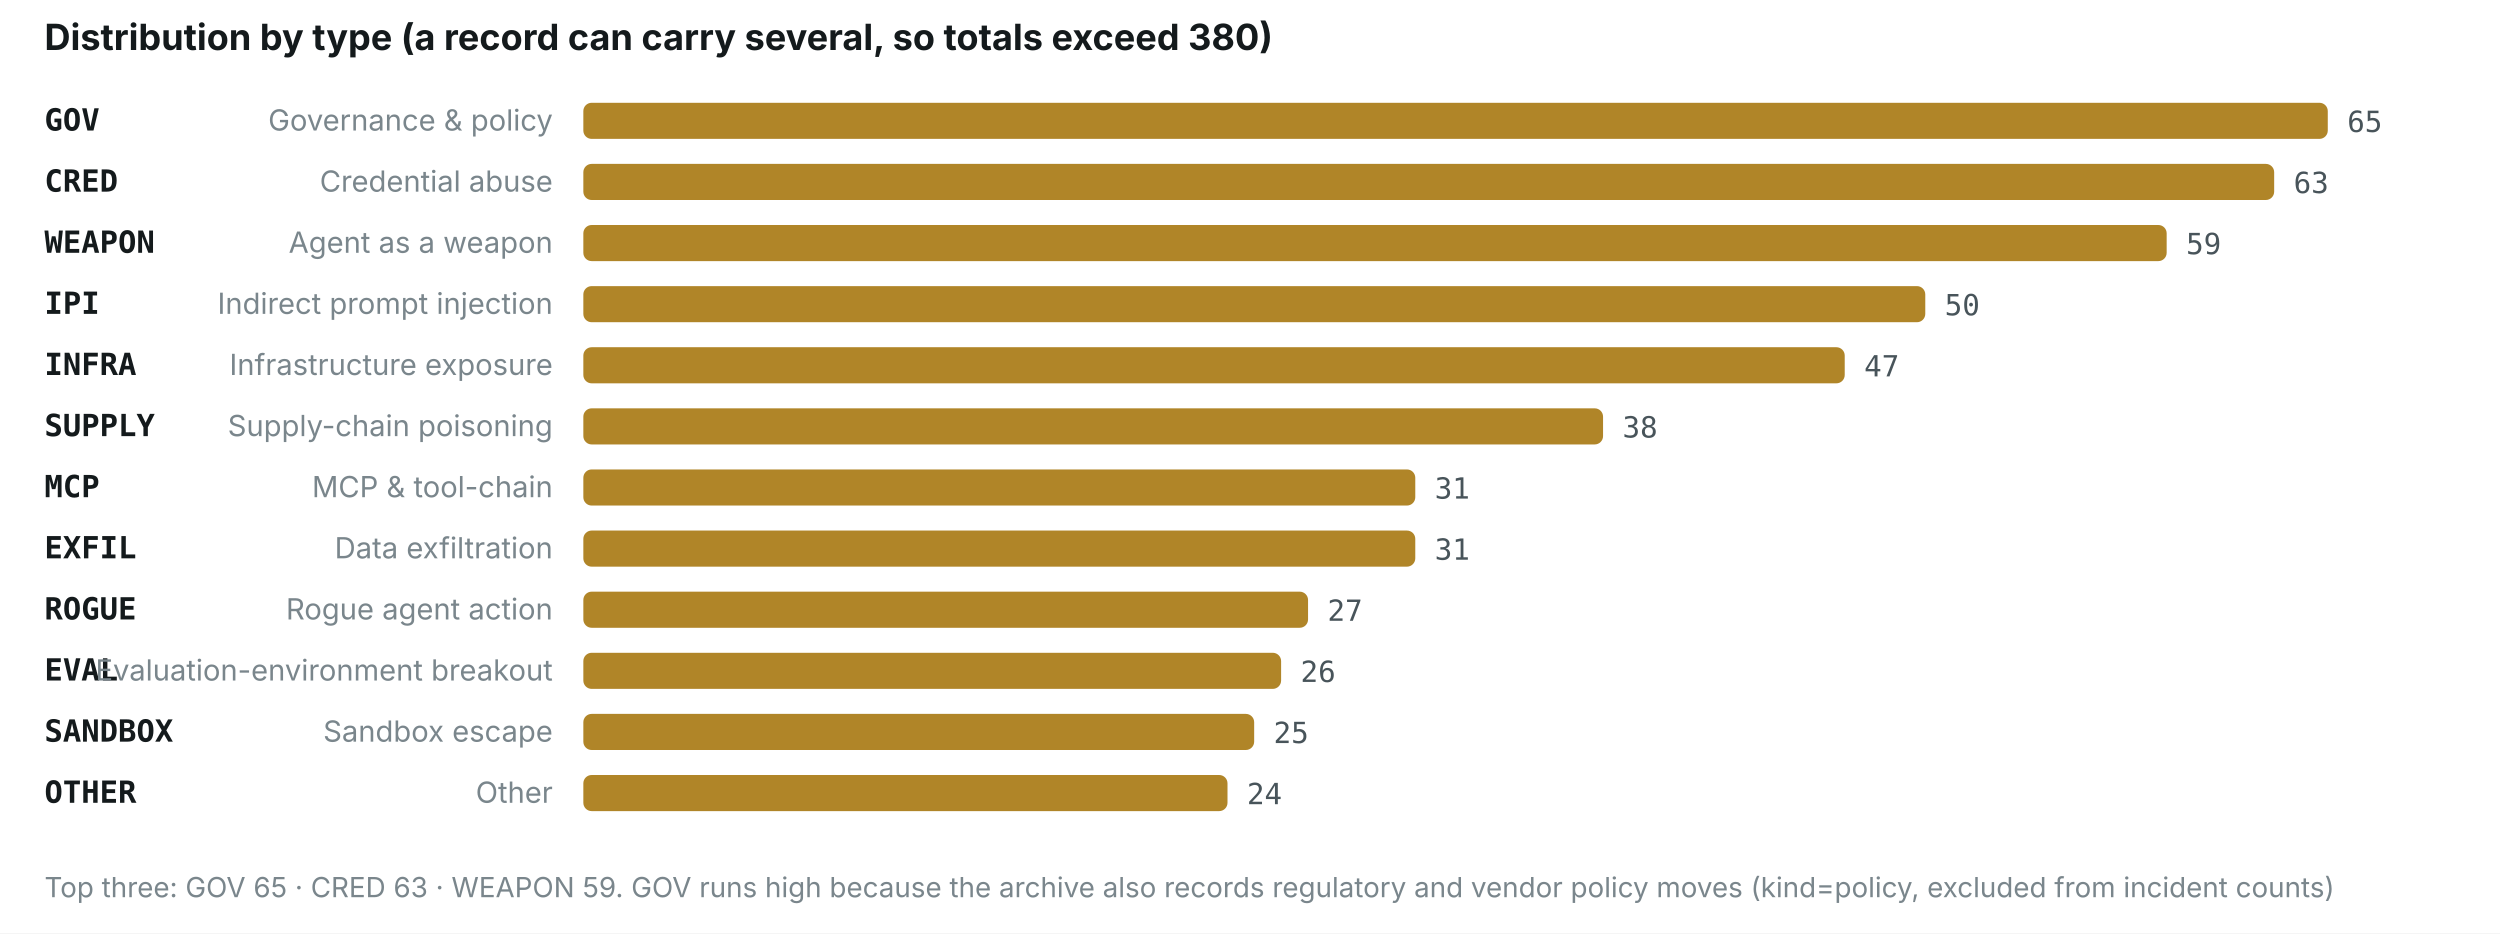
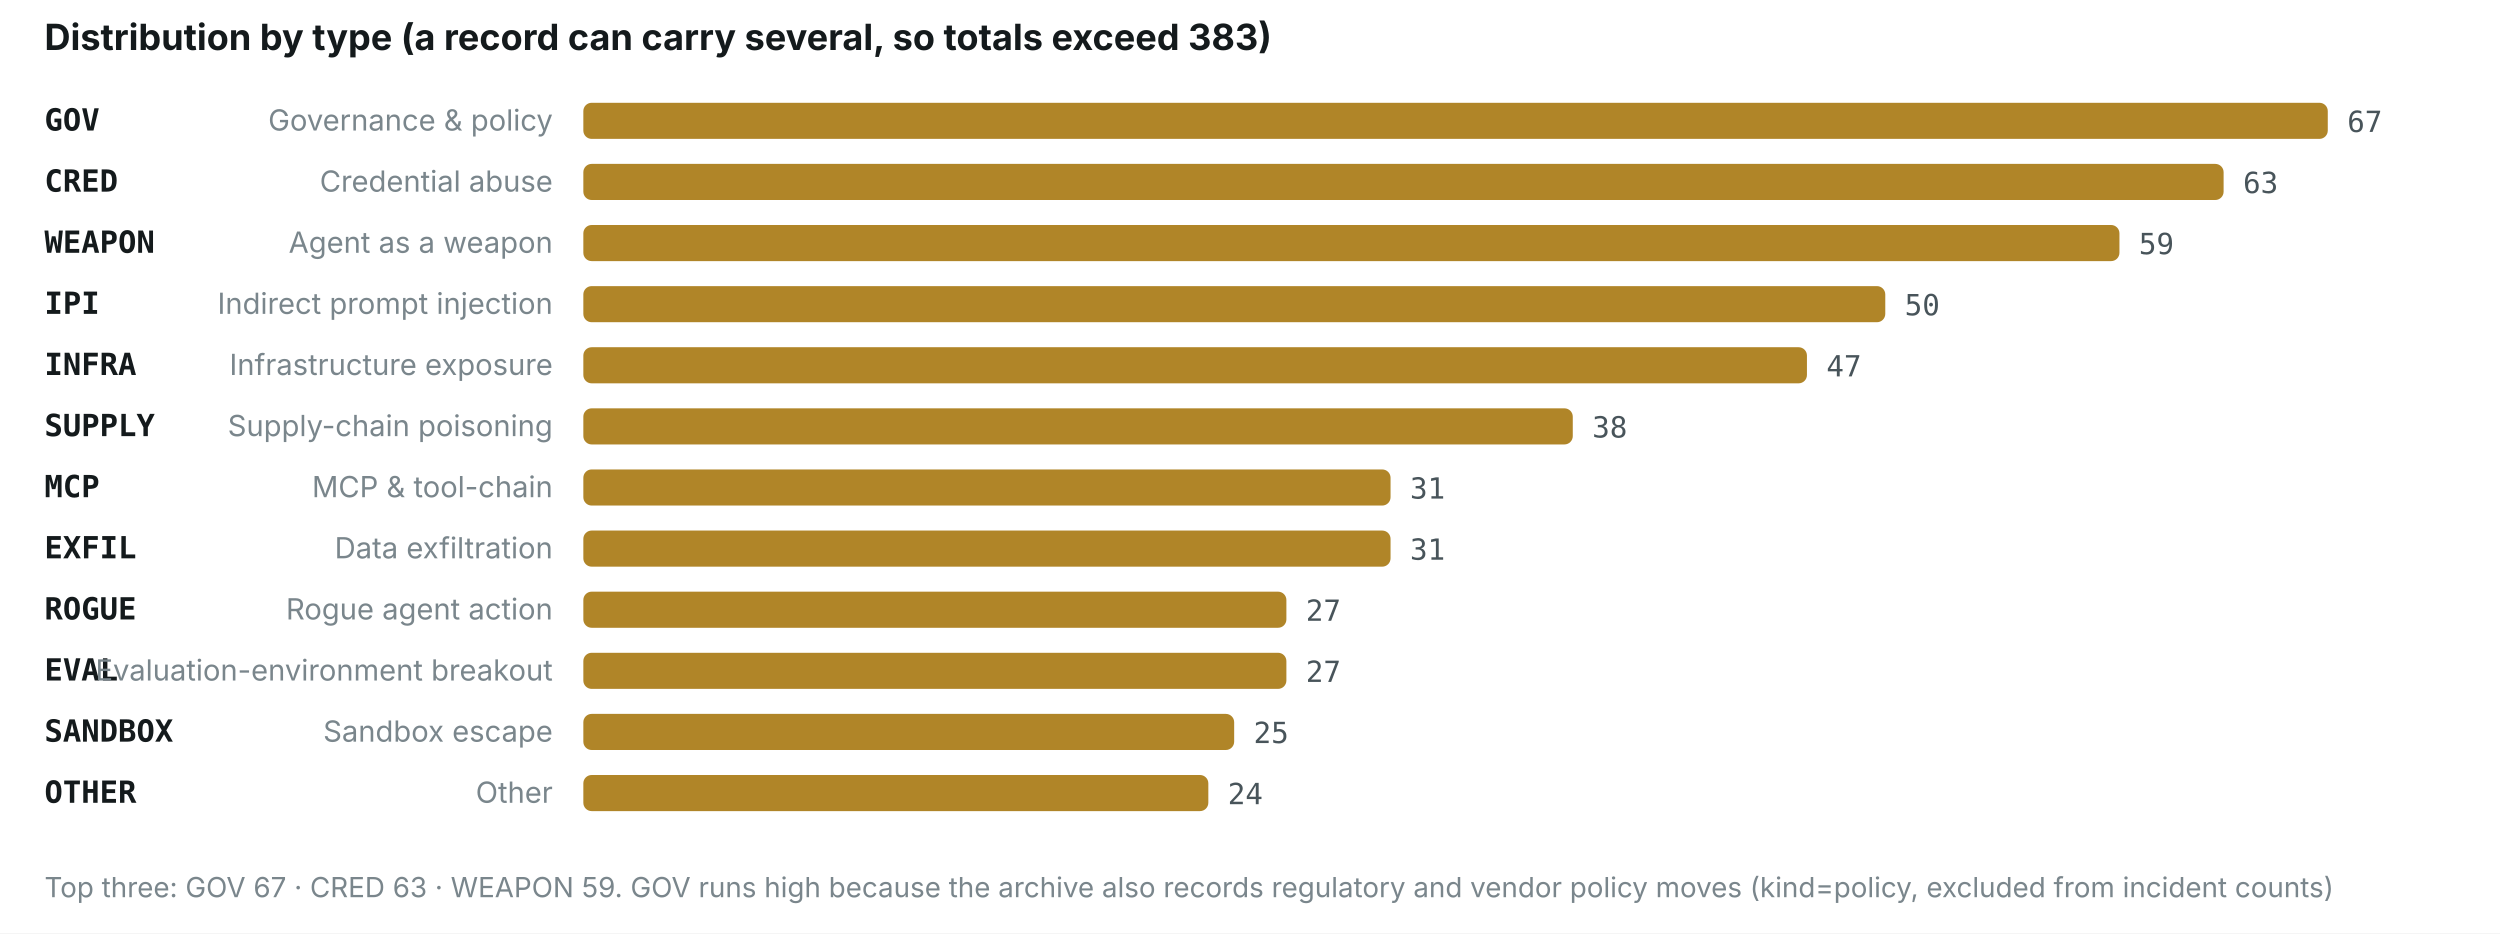
<svg xmlns="http://www.w3.org/2000/svg" viewBox="0 0 900 336" width="900" height="336" role="img" font-family="ui-sans-serif,-apple-system,'Segoe UI','PingFang SC','Microsoft YaHei',sans-serif">
  <rect width="900" height="336" fill="#FFFFFF" />
-   <text x="16" y="18" font-size="13" font-weight="700" fill="#141A1C">Distribution by type (a record can carry several, so totals exceed 380)</text>
+   <text x="16" y="18" font-size="13" font-weight="700" fill="#141A1C">Distribution by type (a record can carry several, so totals exceed 383)</text>
  <text x="16" y="47" font-size="11" fill="#141A1C" font-family="ui-monospace,'SF Mono','Cascadia Mono','Consolas',monospace" font-weight="600">GOV</text>
  <text x="199" y="47" font-size="10.5" text-anchor="end" fill="#7A868C">Governance &amp; policy</text>
  <rect x="210" y="37" width="628.0" height="13" rx="3" fill="#B08528" />
-   <text x="845.0" y="47.5" font-size="10.5" fill="#48545A" font-family="ui-monospace,'SF Mono','Cascadia Mono','Consolas',monospace">65</text>
+   <text x="845.0" y="47.5" font-size="10.5" fill="#48545A" font-family="ui-monospace,'SF Mono','Cascadia Mono','Consolas',monospace">67</text>
  <text x="16" y="69" font-size="11" fill="#141A1C" font-family="ui-monospace,'SF Mono','Cascadia Mono','Consolas',monospace" font-weight="600">CRED</text>
  <text x="199" y="69" font-size="10.5" text-anchor="end" fill="#7A868C">Credential abuse</text>
-   <rect x="210" y="59" width="608.7" height="13" rx="3" fill="#B08528" />
-   <text x="825.7" y="69.5" font-size="10.5" fill="#48545A" font-family="ui-monospace,'SF Mono','Cascadia Mono','Consolas',monospace">63</text>
+   <rect x="210" y="59" width="590.5" height="13" rx="3" fill="#B08528" />
+   <text x="807.5" y="69.5" font-size="10.5" fill="#48545A" font-family="ui-monospace,'SF Mono','Cascadia Mono','Consolas',monospace">63</text>
  <text x="16" y="91" font-size="11" fill="#141A1C" font-family="ui-monospace,'SF Mono','Cascadia Mono','Consolas',monospace" font-weight="600">WEAPON</text>
  <text x="199" y="91" font-size="10.5" text-anchor="end" fill="#7A868C">Agent as a weapon</text>
-   <rect x="210" y="81" width="570.0" height="13" rx="3" fill="#B08528" />
-   <text x="787.0" y="91.5" font-size="10.5" fill="#48545A" font-family="ui-monospace,'SF Mono','Cascadia Mono','Consolas',monospace">59</text>
+   <rect x="210" y="81" width="553.0" height="13" rx="3" fill="#B08528" />
+   <text x="770.0" y="91.5" font-size="10.5" fill="#48545A" font-family="ui-monospace,'SF Mono','Cascadia Mono','Consolas',monospace">59</text>
  <text x="16" y="113" font-size="11" fill="#141A1C" font-family="ui-monospace,'SF Mono','Cascadia Mono','Consolas',monospace" font-weight="600">IPI</text>
  <text x="199" y="113" font-size="10.5" text-anchor="end" fill="#7A868C">Indirect prompt injection</text>
-   <rect x="210" y="103" width="483.1" height="13" rx="3" fill="#B08528" />
-   <text x="700.1" y="113.5" font-size="10.5" fill="#48545A" font-family="ui-monospace,'SF Mono','Cascadia Mono','Consolas',monospace">50</text>
+   <rect x="210" y="103" width="468.7" height="13" rx="3" fill="#B08528" />
+   <text x="685.7" y="113.5" font-size="10.5" fill="#48545A" font-family="ui-monospace,'SF Mono','Cascadia Mono','Consolas',monospace">50</text>
  <text x="16" y="135" font-size="11" fill="#141A1C" font-family="ui-monospace,'SF Mono','Cascadia Mono','Consolas',monospace" font-weight="600">INFRA</text>
  <text x="199" y="135" font-size="10.5" text-anchor="end" fill="#7A868C">Infrastructure exposure</text>
-   <rect x="210" y="125" width="454.1" height="13" rx="3" fill="#B08528" />
-   <text x="671.1" y="135.5" font-size="10.5" fill="#48545A" font-family="ui-monospace,'SF Mono','Cascadia Mono','Consolas',monospace">47</text>
+   <rect x="210" y="125" width="440.5" height="13" rx="3" fill="#B08528" />
+   <text x="657.5" y="135.5" font-size="10.5" fill="#48545A" font-family="ui-monospace,'SF Mono','Cascadia Mono','Consolas',monospace">47</text>
  <text x="16" y="157" font-size="11" fill="#141A1C" font-family="ui-monospace,'SF Mono','Cascadia Mono','Consolas',monospace" font-weight="600">SUPPLY</text>
  <text x="199" y="157" font-size="10.5" text-anchor="end" fill="#7A868C">Supply-chain poisoning</text>
-   <rect x="210" y="147" width="367.1" height="13" rx="3" fill="#B08528" />
-   <text x="584.1" y="157.5" font-size="10.5" fill="#48545A" font-family="ui-monospace,'SF Mono','Cascadia Mono','Consolas',monospace">38</text>
+   <rect x="210" y="147" width="356.2" height="13" rx="3" fill="#B08528" />
+   <text x="573.2" y="157.5" font-size="10.5" fill="#48545A" font-family="ui-monospace,'SF Mono','Cascadia Mono','Consolas',monospace">38</text>
  <text x="16" y="179" font-size="11" fill="#141A1C" font-family="ui-monospace,'SF Mono','Cascadia Mono','Consolas',monospace" font-weight="600">MCP</text>
  <text x="199" y="179" font-size="10.5" text-anchor="end" fill="#7A868C">MCP &amp; tool-chain</text>
-   <rect x="210" y="169" width="299.5" height="13" rx="3" fill="#B08528" />
-   <text x="516.5" y="179.5" font-size="10.5" fill="#48545A" font-family="ui-monospace,'SF Mono','Cascadia Mono','Consolas',monospace">31</text>
+   <rect x="210" y="169" width="290.6" height="13" rx="3" fill="#B08528" />
+   <text x="507.6" y="179.5" font-size="10.5" fill="#48545A" font-family="ui-monospace,'SF Mono','Cascadia Mono','Consolas',monospace">31</text>
  <text x="16" y="201" font-size="11" fill="#141A1C" font-family="ui-monospace,'SF Mono','Cascadia Mono','Consolas',monospace" font-weight="600">EXFIL</text>
  <text x="199" y="201" font-size="10.5" text-anchor="end" fill="#7A868C">Data exfiltration</text>
-   <rect x="210" y="191" width="299.5" height="13" rx="3" fill="#B08528" />
-   <text x="516.5" y="201.5" font-size="10.5" fill="#48545A" font-family="ui-monospace,'SF Mono','Cascadia Mono','Consolas',monospace">31</text>
+   <rect x="210" y="191" width="290.6" height="13" rx="3" fill="#B08528" />
+   <text x="507.6" y="201.5" font-size="10.5" fill="#48545A" font-family="ui-monospace,'SF Mono','Cascadia Mono','Consolas',monospace">31</text>
  <text x="16" y="223" font-size="11" fill="#141A1C" font-family="ui-monospace,'SF Mono','Cascadia Mono','Consolas',monospace" font-weight="600">ROGUE</text>
  <text x="199" y="223" font-size="10.5" text-anchor="end" fill="#7A868C">Rogue agent action</text>
-   <rect x="210" y="213" width="260.9" height="13" rx="3" fill="#B08528" />
-   <text x="477.9" y="223.5" font-size="10.5" fill="#48545A" font-family="ui-monospace,'SF Mono','Cascadia Mono','Consolas',monospace">27</text>
+   <rect x="210" y="213" width="253.1" height="13" rx="3" fill="#B08528" />
+   <text x="470.1" y="223.5" font-size="10.5" fill="#48545A" font-family="ui-monospace,'SF Mono','Cascadia Mono','Consolas',monospace">27</text>
  <text x="16" y="245" font-size="11" fill="#141A1C" font-family="ui-monospace,'SF Mono','Cascadia Mono','Consolas',monospace" font-weight="600">EVAL</text>
  <text x="199" y="245" font-size="10.5" text-anchor="end" fill="#7A868C">Evaluation-environment breakout</text>
-   <rect x="210" y="235" width="251.2" height="13" rx="3" fill="#B08528" />
-   <text x="468.2" y="245.5" font-size="10.5" fill="#48545A" font-family="ui-monospace,'SF Mono','Cascadia Mono','Consolas',monospace">26</text>
+   <rect x="210" y="235" width="253.1" height="13" rx="3" fill="#B08528" />
+   <text x="470.1" y="245.5" font-size="10.5" fill="#48545A" font-family="ui-monospace,'SF Mono','Cascadia Mono','Consolas',monospace">27</text>
  <text x="16" y="267" font-size="11" fill="#141A1C" font-family="ui-monospace,'SF Mono','Cascadia Mono','Consolas',monospace" font-weight="600">SANDBOX</text>
  <text x="199" y="267" font-size="10.5" text-anchor="end" fill="#7A868C">Sandbox escape</text>
-   <rect x="210" y="257" width="241.5" height="13" rx="3" fill="#B08528" />
-   <text x="458.5" y="267.5" font-size="10.5" fill="#48545A" font-family="ui-monospace,'SF Mono','Cascadia Mono','Consolas',monospace">25</text>
+   <rect x="210" y="257" width="234.3" height="13" rx="3" fill="#B08528" />
+   <text x="451.3" y="267.5" font-size="10.5" fill="#48545A" font-family="ui-monospace,'SF Mono','Cascadia Mono','Consolas',monospace">25</text>
  <text x="16" y="289" font-size="11" fill="#141A1C" font-family="ui-monospace,'SF Mono','Cascadia Mono','Consolas',monospace" font-weight="600">OTHER</text>
  <text x="199" y="289" font-size="10.5" text-anchor="end" fill="#7A868C">Other</text>
-   <rect x="210" y="279" width="231.9" height="13" rx="3" fill="#B08528" />
-   <text x="448.9" y="289.5" font-size="10.5" fill="#48545A" font-family="ui-monospace,'SF Mono','Cascadia Mono','Consolas',monospace">24</text>
-   <text x="16" y="323" font-size="10" fill="#7A868C">Top three: GOV 65 · CRED 63 · WEAPON 59. GOV runs high because the archive also records regulatory and vendor policy moves (kind=policy, excluded from incident counts)</text>
+   <rect x="210" y="279" width="225.0" height="13" rx="3" fill="#B08528" />
+   <text x="442.0" y="289.5" font-size="10.5" fill="#48545A" font-family="ui-monospace,'SF Mono','Cascadia Mono','Consolas',monospace">24</text>
+   <text x="16" y="323" font-size="10" fill="#7A868C">Top three: GOV 67 · CRED 63 · WEAPON 59. GOV runs high because the archive also records regulatory and vendor policy moves (kind=policy, excluded from incident counts)</text>
</svg>
